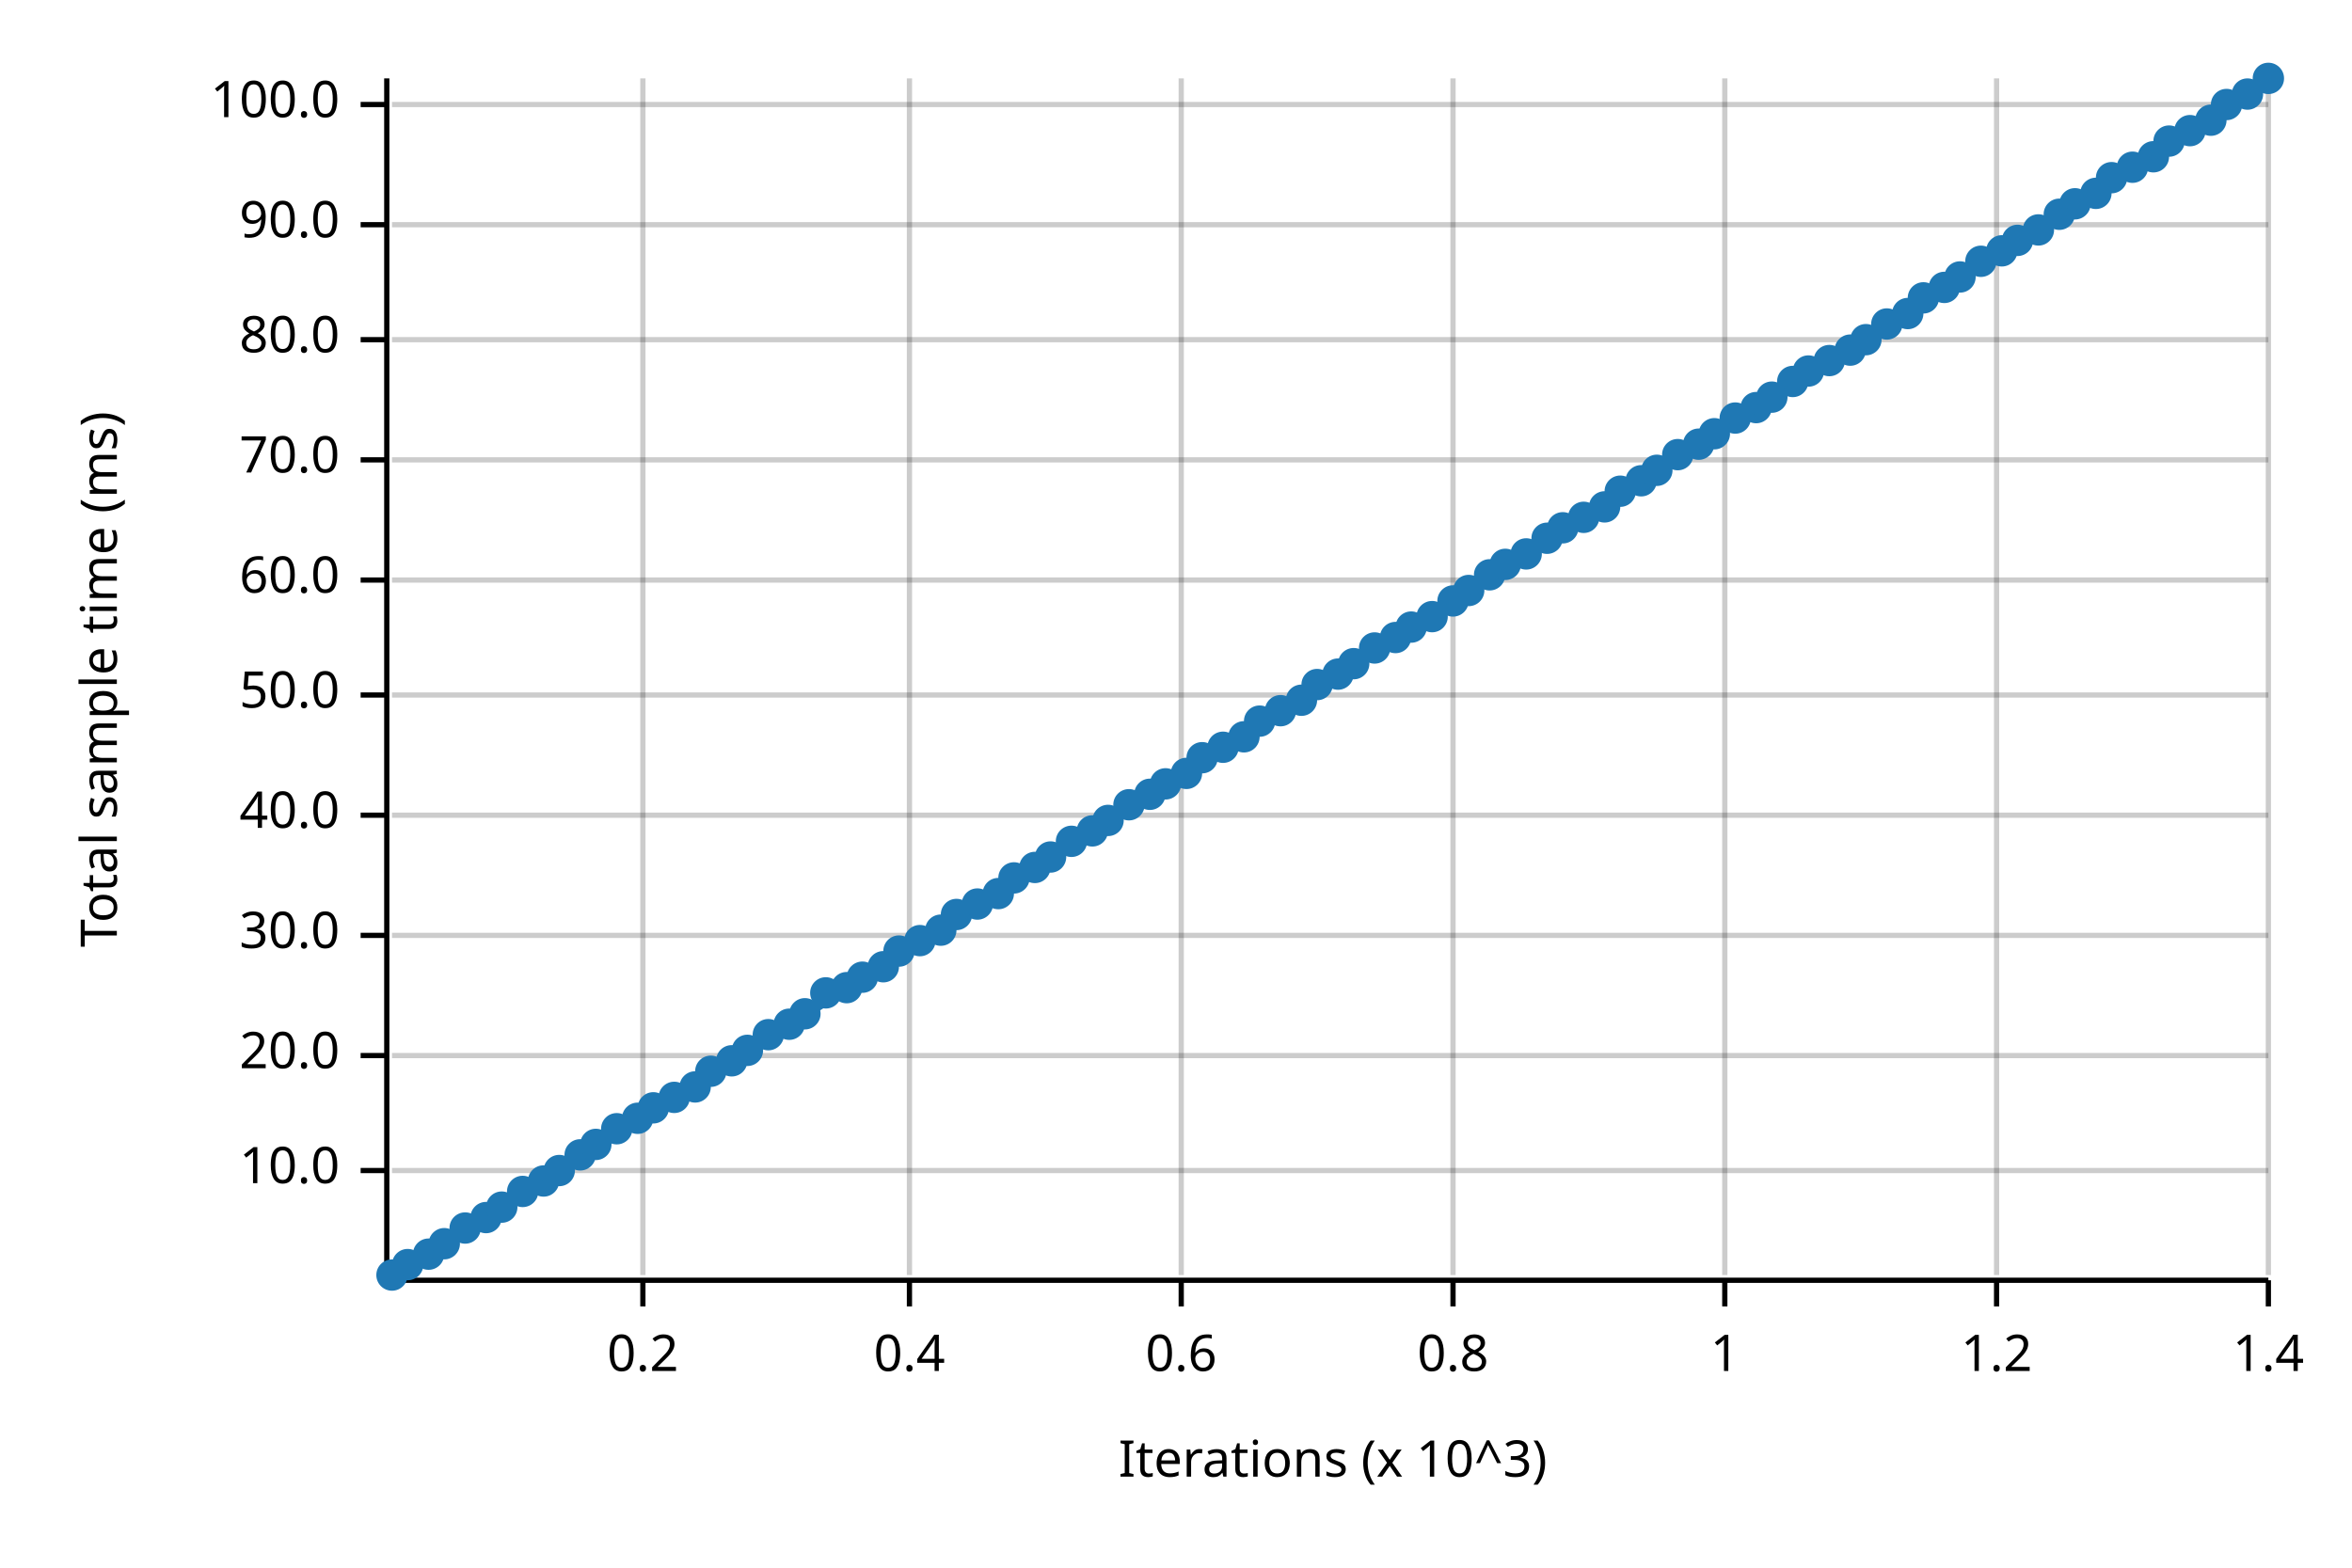
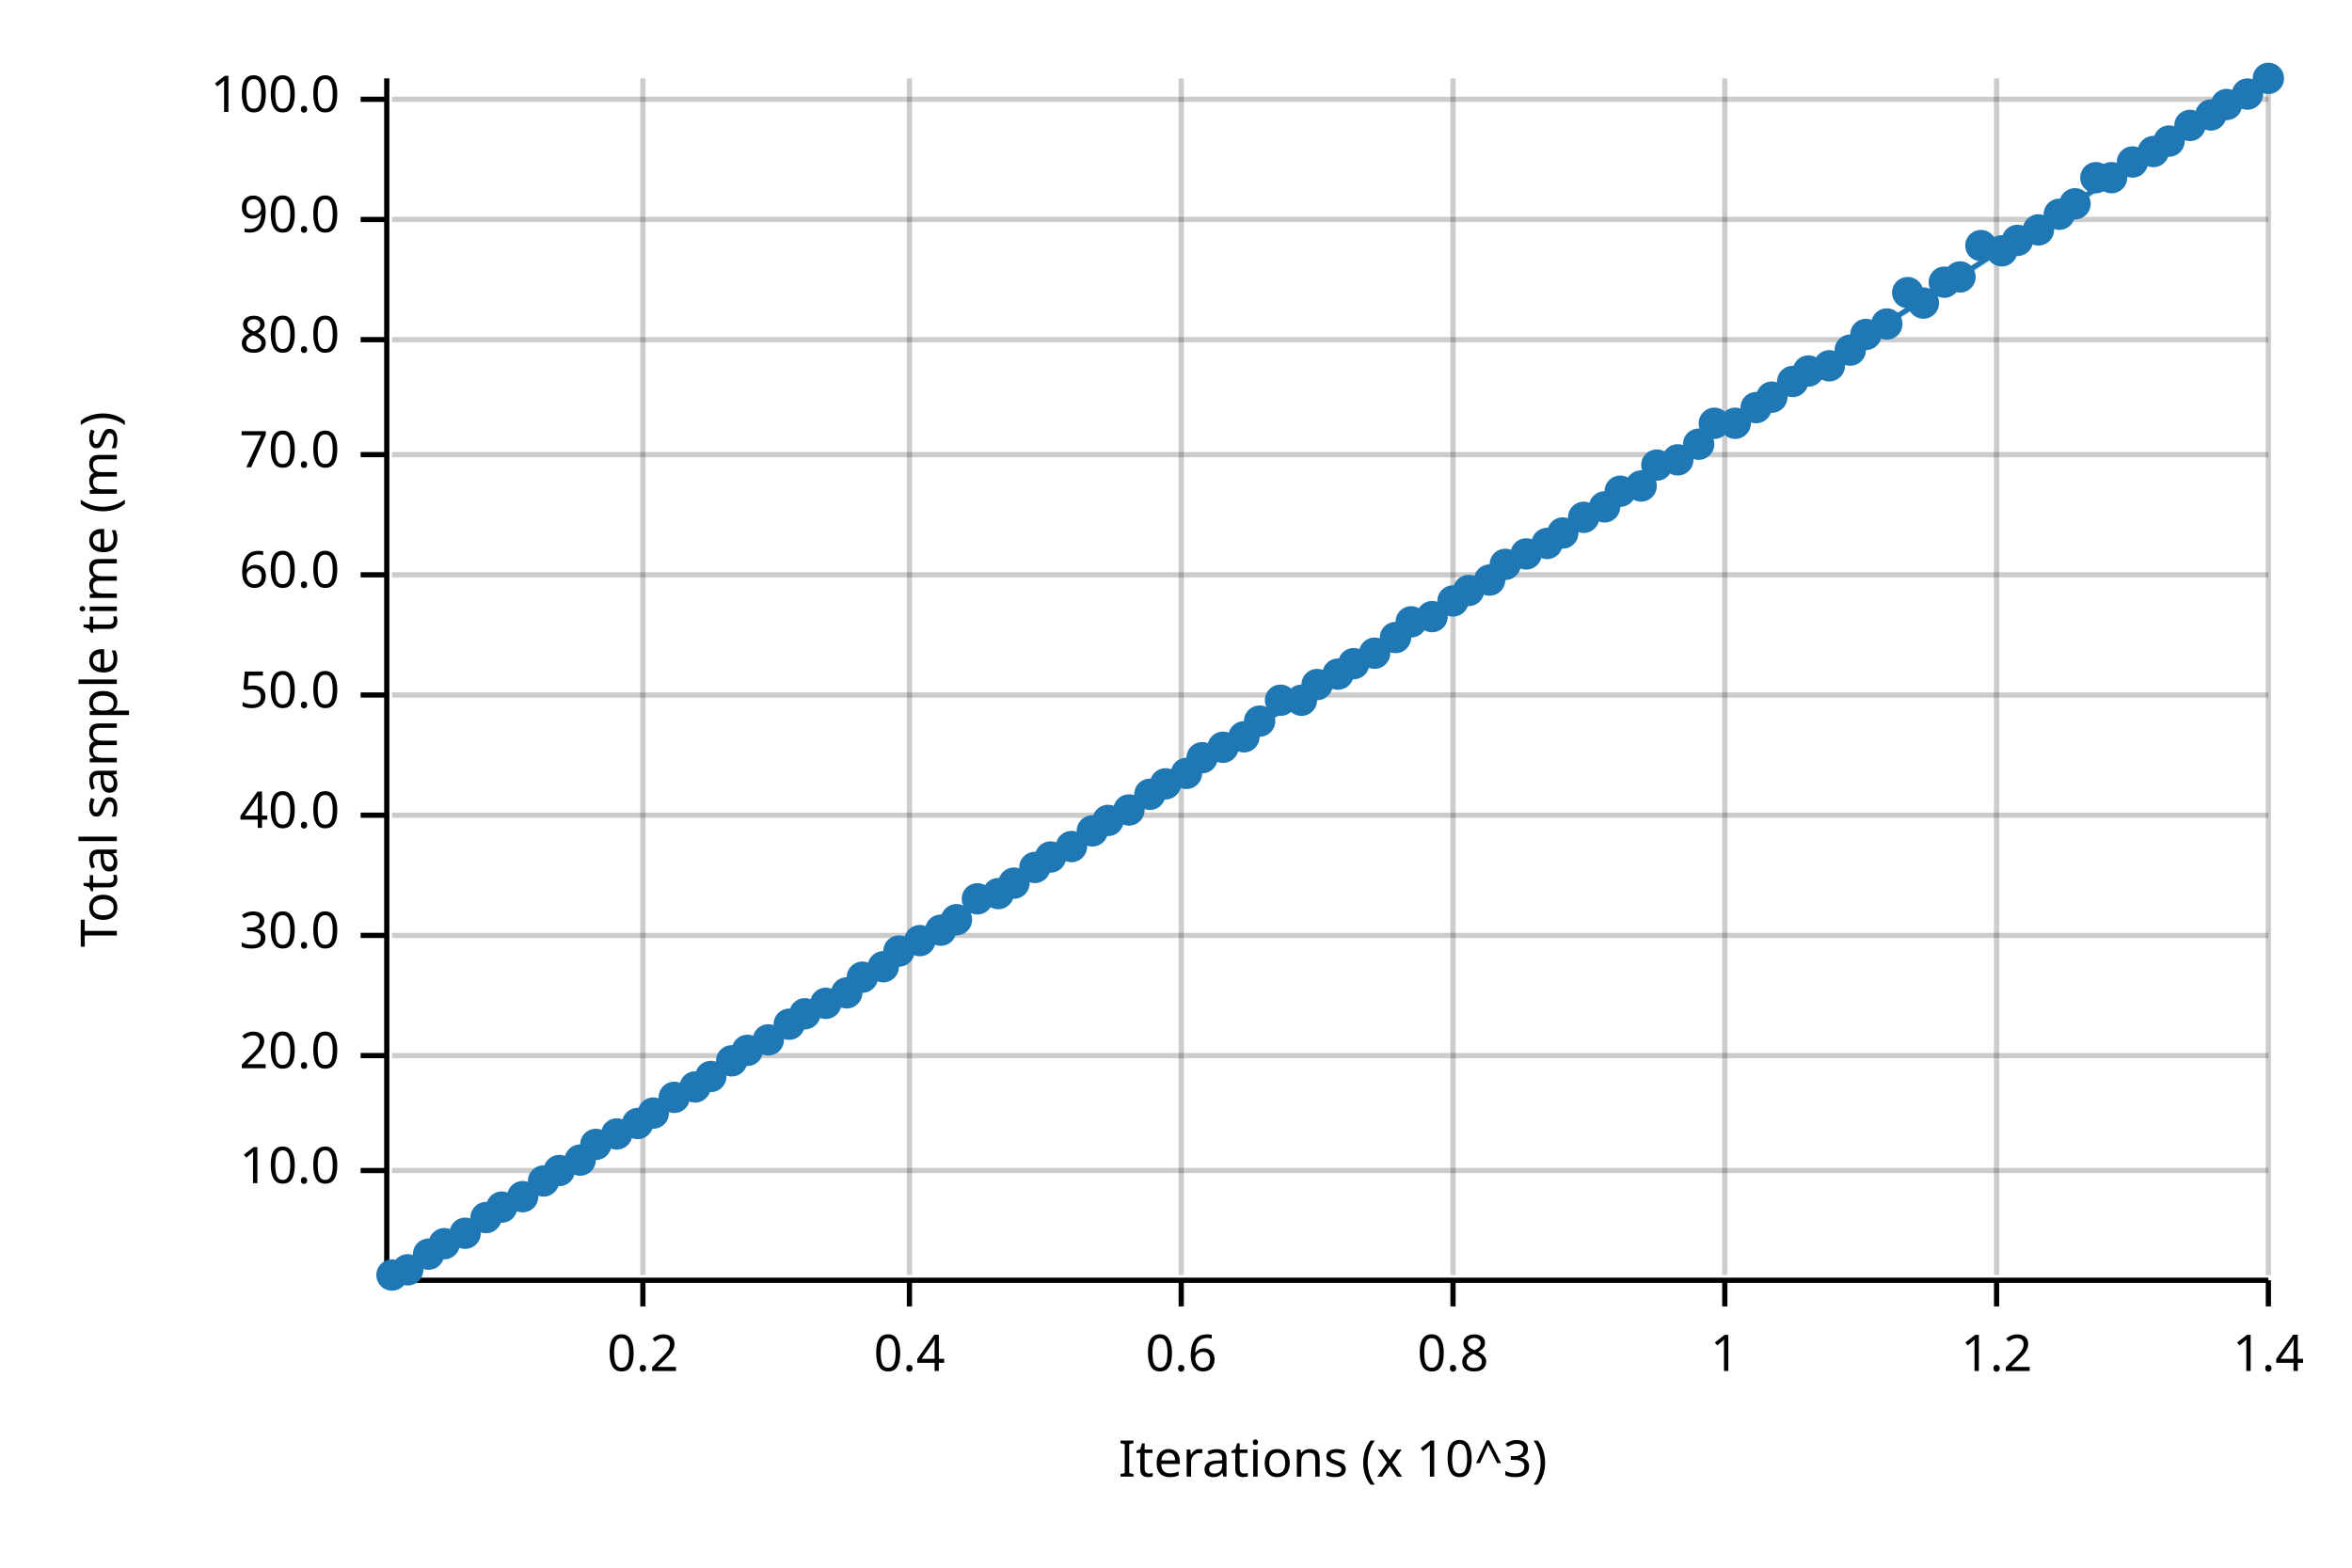
<svg xmlns="http://www.w3.org/2000/svg" width="450" height="300" viewBox="0 0 450 300">
  <text x="15" y="130" dy="0.76em" text-anchor="middle" font-family="sans-serif" font-size="9.677" opacity="1" fill="#000000" transform="rotate(270, 15, 130)">
Total sample time (ms)
</text>
  <text x="255" y="285" dy="-0.5ex" text-anchor="middle" font-family="sans-serif" font-size="9.677" opacity="1" fill="#000000">
Iterations (x 10^3)
</text>
  <line opacity="0.2" stroke="#000000" stroke-width="1" x1="123" y1="244" x2="123" y2="15" />
  <line opacity="0.2" stroke="#000000" stroke-width="1" x1="174" y1="244" x2="174" y2="15" />
  <line opacity="0.2" stroke="#000000" stroke-width="1" x1="226" y1="244" x2="226" y2="15" />
  <line opacity="0.2" stroke="#000000" stroke-width="1" x1="278" y1="244" x2="278" y2="15" />
  <line opacity="0.2" stroke="#000000" stroke-width="1" x1="330" y1="244" x2="330" y2="15" />
  <line opacity="0.2" stroke="#000000" stroke-width="1" x1="382" y1="244" x2="382" y2="15" />
  <line opacity="0.2" stroke="#000000" stroke-width="1" x1="434" y1="244" x2="434" y2="15" />
  <line opacity="0.2" stroke="#000000" stroke-width="1" x1="75" y1="224" x2="434" y2="224" />
  <line opacity="0.2" stroke="#000000" stroke-width="1" x1="75" y1="202" x2="434" y2="202" />
  <line opacity="0.2" stroke="#000000" stroke-width="1" x1="75" y1="179" x2="434" y2="179" />
  <line opacity="0.2" stroke="#000000" stroke-width="1" x1="75" y1="156" x2="434" y2="156" />
  <line opacity="0.2" stroke="#000000" stroke-width="1" x1="75" y1="133" x2="434" y2="133" />
-   <line opacity="0.2" stroke="#000000" stroke-width="1" x1="75" y1="111" x2="434" y2="111" />
-   <line opacity="0.2" stroke="#000000" stroke-width="1" x1="75" y1="88" x2="434" y2="88" />
+   <line opacity="0.2" stroke="#000000" stroke-width="1" x1="75" y1="110" x2="434" y2="110" />
+   <line opacity="0.2" stroke="#000000" stroke-width="1" x1="75" y1="87" x2="434" y2="87" />
  <line opacity="0.2" stroke="#000000" stroke-width="1" x1="75" y1="65" x2="434" y2="65" />
-   <line opacity="0.2" stroke="#000000" stroke-width="1" x1="75" y1="43" x2="434" y2="43" />
-   <line opacity="0.2" stroke="#000000" stroke-width="1" x1="75" y1="20" x2="434" y2="20" />
+   <line opacity="0.2" stroke="#000000" stroke-width="1" x1="75" y1="42" x2="434" y2="42" />
+   <line opacity="0.2" stroke="#000000" stroke-width="1" x1="75" y1="19" x2="434" y2="19" />
  <polyline fill="none" opacity="1" stroke="#000000" stroke-width="1" points="74,15 74,244 " />
  <text x="65" y="224" dy="0.5ex" text-anchor="end" font-family="sans-serif" font-size="9.677" opacity="1" fill="#000000">
10.0
</text>
  <polyline fill="none" opacity="1" stroke="#000000" stroke-width="1" points="69,224 74,224 " />
  <text x="65" y="202" dy="0.5ex" text-anchor="end" font-family="sans-serif" font-size="9.677" opacity="1" fill="#000000">
20.0
</text>
  <polyline fill="none" opacity="1" stroke="#000000" stroke-width="1" points="69,202 74,202 " />
  <text x="65" y="179" dy="0.5ex" text-anchor="end" font-family="sans-serif" font-size="9.677" opacity="1" fill="#000000">
30.0
</text>
  <polyline fill="none" opacity="1" stroke="#000000" stroke-width="1" points="69,179 74,179 " />
  <text x="65" y="156" dy="0.5ex" text-anchor="end" font-family="sans-serif" font-size="9.677" opacity="1" fill="#000000">
40.0
</text>
  <polyline fill="none" opacity="1" stroke="#000000" stroke-width="1" points="69,156 74,156 " />
  <text x="65" y="133" dy="0.5ex" text-anchor="end" font-family="sans-serif" font-size="9.677" opacity="1" fill="#000000">
50.0
</text>
  <polyline fill="none" opacity="1" stroke="#000000" stroke-width="1" points="69,133 74,133 " />
-   <text x="65" y="111" dy="0.5ex" text-anchor="end" font-family="sans-serif" font-size="9.677" opacity="1" fill="#000000">
+   <text x="65" y="110" dy="0.5ex" text-anchor="end" font-family="sans-serif" font-size="9.677" opacity="1" fill="#000000">
60.0
</text>
-   <polyline fill="none" opacity="1" stroke="#000000" stroke-width="1" points="69,111 74,111 " />
-   <text x="65" y="88" dy="0.5ex" text-anchor="end" font-family="sans-serif" font-size="9.677" opacity="1" fill="#000000">
+   <polyline fill="none" opacity="1" stroke="#000000" stroke-width="1" points="69,110 74,110 " />
+   <text x="65" y="87" dy="0.5ex" text-anchor="end" font-family="sans-serif" font-size="9.677" opacity="1" fill="#000000">
70.0
</text>
-   <polyline fill="none" opacity="1" stroke="#000000" stroke-width="1" points="69,88 74,88 " />
+   <polyline fill="none" opacity="1" stroke="#000000" stroke-width="1" points="69,87 74,87 " />
  <text x="65" y="65" dy="0.5ex" text-anchor="end" font-family="sans-serif" font-size="9.677" opacity="1" fill="#000000">
80.0
</text>
  <polyline fill="none" opacity="1" stroke="#000000" stroke-width="1" points="69,65 74,65 " />
-   <text x="65" y="43" dy="0.5ex" text-anchor="end" font-family="sans-serif" font-size="9.677" opacity="1" fill="#000000">
+   <text x="65" y="42" dy="0.5ex" text-anchor="end" font-family="sans-serif" font-size="9.677" opacity="1" fill="#000000">
90.0
</text>
-   <polyline fill="none" opacity="1" stroke="#000000" stroke-width="1" points="69,43 74,43 " />
-   <text x="65" y="20" dy="0.5ex" text-anchor="end" font-family="sans-serif" font-size="9.677" opacity="1" fill="#000000">
+   <polyline fill="none" opacity="1" stroke="#000000" stroke-width="1" points="69,42 74,42 " />
+   <text x="65" y="19" dy="0.5ex" text-anchor="end" font-family="sans-serif" font-size="9.677" opacity="1" fill="#000000">
100.0
</text>
-   <polyline fill="none" opacity="1" stroke="#000000" stroke-width="1" points="69,20 74,20 " />
+   <polyline fill="none" opacity="1" stroke="#000000" stroke-width="1" points="69,19 74,19 " />
  <polyline fill="none" opacity="1" stroke="#000000" stroke-width="1" points="75,245 434,245 " />
  <text x="123" y="255" dy="0.76em" text-anchor="middle" font-family="sans-serif" font-size="9.677" opacity="1" fill="#000000">
0.2
</text>
  <polyline fill="none" opacity="1" stroke="#000000" stroke-width="1" points="123,245 123,250 " />
  <text x="174" y="255" dy="0.76em" text-anchor="middle" font-family="sans-serif" font-size="9.677" opacity="1" fill="#000000">
0.4
</text>
  <polyline fill="none" opacity="1" stroke="#000000" stroke-width="1" points="174,245 174,250 " />
  <text x="226" y="255" dy="0.76em" text-anchor="middle" font-family="sans-serif" font-size="9.677" opacity="1" fill="#000000">
0.6
</text>
  <polyline fill="none" opacity="1" stroke="#000000" stroke-width="1" points="226,245 226,250 " />
  <text x="278" y="255" dy="0.76em" text-anchor="middle" font-family="sans-serif" font-size="9.677" opacity="1" fill="#000000">
0.8
</text>
  <polyline fill="none" opacity="1" stroke="#000000" stroke-width="1" points="278,245 278,250 " />
  <text x="330" y="255" dy="0.76em" text-anchor="middle" font-family="sans-serif" font-size="9.677" opacity="1" fill="#000000">
1
</text>
  <polyline fill="none" opacity="1" stroke="#000000" stroke-width="1" points="330,245 330,250 " />
  <text x="382" y="255" dy="0.76em" text-anchor="middle" font-family="sans-serif" font-size="9.677" opacity="1" fill="#000000">
1.2
</text>
  <polyline fill="none" opacity="1" stroke="#000000" stroke-width="1" points="382,245 382,250 " />
  <text x="434" y="255" dy="0.76em" text-anchor="middle" font-family="sans-serif" font-size="9.677" opacity="1" fill="#000000">
1.4
</text>
  <polyline fill="none" opacity="1" stroke="#000000" stroke-width="1" points="434,245 434,250 " />
  <circle cx="75" cy="244" r="3" opacity="1" fill="#1F78B4" stroke="none" stroke-width="1" />
-   <circle cx="78" cy="242" r="3" opacity="1" fill="#1F78B4" stroke="none" stroke-width="1" />
+   <circle cx="78" cy="243" r="3" opacity="1" fill="#1F78B4" stroke="none" stroke-width="1" />
  <circle cx="82" cy="240" r="3" opacity="1" fill="#1F78B4" stroke="none" stroke-width="1" />
  <circle cx="85" cy="238" r="3" opacity="1" fill="#1F78B4" stroke="none" stroke-width="1" />
-   <circle cx="89" cy="235" r="3" opacity="1" fill="#1F78B4" stroke="none" stroke-width="1" />
+   <circle cx="89" cy="236" r="3" opacity="1" fill="#1F78B4" stroke="none" stroke-width="1" />
  <circle cx="93" cy="233" r="3" opacity="1" fill="#1F78B4" stroke="none" stroke-width="1" />
  <circle cx="96" cy="231" r="3" opacity="1" fill="#1F78B4" stroke="none" stroke-width="1" />
-   <circle cx="100" cy="228" r="3" opacity="1" fill="#1F78B4" stroke="none" stroke-width="1" />
+   <circle cx="100" cy="229" r="3" opacity="1" fill="#1F78B4" stroke="none" stroke-width="1" />
  <circle cx="104" cy="226" r="3" opacity="1" fill="#1F78B4" stroke="none" stroke-width="1" />
  <circle cx="107" cy="224" r="3" opacity="1" fill="#1F78B4" stroke="none" stroke-width="1" />
-   <circle cx="111" cy="221" r="3" opacity="1" fill="#1F78B4" stroke="none" stroke-width="1" />
+   <circle cx="111" cy="222" r="3" opacity="1" fill="#1F78B4" stroke="none" stroke-width="1" />
  <circle cx="114" cy="219" r="3" opacity="1" fill="#1F78B4" stroke="none" stroke-width="1" />
-   <circle cx="118" cy="216" r="3" opacity="1" fill="#1F78B4" stroke="none" stroke-width="1" />
-   <circle cx="122" cy="214" r="3" opacity="1" fill="#1F78B4" stroke="none" stroke-width="1" />
-   <circle cx="125" cy="212" r="3" opacity="1" fill="#1F78B4" stroke="none" stroke-width="1" />
+   <circle cx="118" cy="217" r="3" opacity="1" fill="#1F78B4" stroke="none" stroke-width="1" />
+   <circle cx="122" cy="215" r="3" opacity="1" fill="#1F78B4" stroke="none" stroke-width="1" />
+   <circle cx="125" cy="213" r="3" opacity="1" fill="#1F78B4" stroke="none" stroke-width="1" />
  <circle cx="129" cy="210" r="3" opacity="1" fill="#1F78B4" stroke="none" stroke-width="1" />
  <circle cx="133" cy="208" r="3" opacity="1" fill="#1F78B4" stroke="none" stroke-width="1" />
-   <circle cx="136" cy="205" r="3" opacity="1" fill="#1F78B4" stroke="none" stroke-width="1" />
+   <circle cx="136" cy="206" r="3" opacity="1" fill="#1F78B4" stroke="none" stroke-width="1" />
  <circle cx="140" cy="203" r="3" opacity="1" fill="#1F78B4" stroke="none" stroke-width="1" />
  <circle cx="143" cy="201" r="3" opacity="1" fill="#1F78B4" stroke="none" stroke-width="1" />
-   <circle cx="147" cy="198" r="3" opacity="1" fill="#1F78B4" stroke="none" stroke-width="1" />
+   <circle cx="147" cy="199" r="3" opacity="1" fill="#1F78B4" stroke="none" stroke-width="1" />
  <circle cx="151" cy="196" r="3" opacity="1" fill="#1F78B4" stroke="none" stroke-width="1" />
  <circle cx="154" cy="194" r="3" opacity="1" fill="#1F78B4" stroke="none" stroke-width="1" />
-   <circle cx="158" cy="190" r="3" opacity="1" fill="#1F78B4" stroke="none" stroke-width="1" />
-   <circle cx="162" cy="189" r="3" opacity="1" fill="#1F78B4" stroke="none" stroke-width="1" />
+   <circle cx="158" cy="192" r="3" opacity="1" fill="#1F78B4" stroke="none" stroke-width="1" />
+   <circle cx="162" cy="190" r="3" opacity="1" fill="#1F78B4" stroke="none" stroke-width="1" />
  <circle cx="165" cy="187" r="3" opacity="1" fill="#1F78B4" stroke="none" stroke-width="1" />
  <circle cx="169" cy="185" r="3" opacity="1" fill="#1F78B4" stroke="none" stroke-width="1" />
  <circle cx="172" cy="182" r="3" opacity="1" fill="#1F78B4" stroke="none" stroke-width="1" />
  <circle cx="176" cy="180" r="3" opacity="1" fill="#1F78B4" stroke="none" stroke-width="1" />
  <circle cx="180" cy="178" r="3" opacity="1" fill="#1F78B4" stroke="none" stroke-width="1" />
-   <circle cx="183" cy="175" r="3" opacity="1" fill="#1F78B4" stroke="none" stroke-width="1" />
-   <circle cx="187" cy="173" r="3" opacity="1" fill="#1F78B4" stroke="none" stroke-width="1" />
+   <circle cx="183" cy="176" r="3" opacity="1" fill="#1F78B4" stroke="none" stroke-width="1" />
+   <circle cx="187" cy="172" r="3" opacity="1" fill="#1F78B4" stroke="none" stroke-width="1" />
  <circle cx="191" cy="171" r="3" opacity="1" fill="#1F78B4" stroke="none" stroke-width="1" />
-   <circle cx="194" cy="168" r="3" opacity="1" fill="#1F78B4" stroke="none" stroke-width="1" />
+   <circle cx="194" cy="169" r="3" opacity="1" fill="#1F78B4" stroke="none" stroke-width="1" />
  <circle cx="198" cy="166" r="3" opacity="1" fill="#1F78B4" stroke="none" stroke-width="1" />
  <circle cx="201" cy="164" r="3" opacity="1" fill="#1F78B4" stroke="none" stroke-width="1" />
-   <circle cx="205" cy="161" r="3" opacity="1" fill="#1F78B4" stroke="none" stroke-width="1" />
+   <circle cx="205" cy="162" r="3" opacity="1" fill="#1F78B4" stroke="none" stroke-width="1" />
  <circle cx="209" cy="159" r="3" opacity="1" fill="#1F78B4" stroke="none" stroke-width="1" />
  <circle cx="212" cy="157" r="3" opacity="1" fill="#1F78B4" stroke="none" stroke-width="1" />
-   <circle cx="216" cy="154" r="3" opacity="1" fill="#1F78B4" stroke="none" stroke-width="1" />
+   <circle cx="216" cy="155" r="3" opacity="1" fill="#1F78B4" stroke="none" stroke-width="1" />
  <circle cx="220" cy="152" r="3" opacity="1" fill="#1F78B4" stroke="none" stroke-width="1" />
  <circle cx="223" cy="150" r="3" opacity="1" fill="#1F78B4" stroke="none" stroke-width="1" />
  <circle cx="227" cy="148" r="3" opacity="1" fill="#1F78B4" stroke="none" stroke-width="1" />
  <circle cx="230" cy="145" r="3" opacity="1" fill="#1F78B4" stroke="none" stroke-width="1" />
  <circle cx="234" cy="143" r="3" opacity="1" fill="#1F78B4" stroke="none" stroke-width="1" />
  <circle cx="238" cy="141" r="3" opacity="1" fill="#1F78B4" stroke="none" stroke-width="1" />
  <circle cx="241" cy="138" r="3" opacity="1" fill="#1F78B4" stroke="none" stroke-width="1" />
-   <circle cx="245" cy="136" r="3" opacity="1" fill="#1F78B4" stroke="none" stroke-width="1" />
+   <circle cx="245" cy="134" r="3" opacity="1" fill="#1F78B4" stroke="none" stroke-width="1" />
  <circle cx="249" cy="134" r="3" opacity="1" fill="#1F78B4" stroke="none" stroke-width="1" />
  <circle cx="252" cy="131" r="3" opacity="1" fill="#1F78B4" stroke="none" stroke-width="1" />
  <circle cx="256" cy="129" r="3" opacity="1" fill="#1F78B4" stroke="none" stroke-width="1" />
  <circle cx="259" cy="127" r="3" opacity="1" fill="#1F78B4" stroke="none" stroke-width="1" />
-   <circle cx="263" cy="124" r="3" opacity="1" fill="#1F78B4" stroke="none" stroke-width="1" />
+   <circle cx="263" cy="125" r="3" opacity="1" fill="#1F78B4" stroke="none" stroke-width="1" />
  <circle cx="267" cy="122" r="3" opacity="1" fill="#1F78B4" stroke="none" stroke-width="1" />
-   <circle cx="270" cy="120" r="3" opacity="1" fill="#1F78B4" stroke="none" stroke-width="1" />
+   <circle cx="270" cy="119" r="3" opacity="1" fill="#1F78B4" stroke="none" stroke-width="1" />
  <circle cx="274" cy="118" r="3" opacity="1" fill="#1F78B4" stroke="none" stroke-width="1" />
  <circle cx="278" cy="115" r="3" opacity="1" fill="#1F78B4" stroke="none" stroke-width="1" />
  <circle cx="281" cy="113" r="3" opacity="1" fill="#1F78B4" stroke="none" stroke-width="1" />
-   <circle cx="285" cy="110" r="3" opacity="1" fill="#1F78B4" stroke="none" stroke-width="1" />
+   <circle cx="285" cy="111" r="3" opacity="1" fill="#1F78B4" stroke="none" stroke-width="1" />
  <circle cx="288" cy="108" r="3" opacity="1" fill="#1F78B4" stroke="none" stroke-width="1" />
  <circle cx="292" cy="106" r="3" opacity="1" fill="#1F78B4" stroke="none" stroke-width="1" />
-   <circle cx="296" cy="103" r="3" opacity="1" fill="#1F78B4" stroke="none" stroke-width="1" />
-   <circle cx="299" cy="101" r="3" opacity="1" fill="#1F78B4" stroke="none" stroke-width="1" />
+   <circle cx="296" cy="104" r="3" opacity="1" fill="#1F78B4" stroke="none" stroke-width="1" />
+   <circle cx="299" cy="102" r="3" opacity="1" fill="#1F78B4" stroke="none" stroke-width="1" />
  <circle cx="303" cy="99" r="3" opacity="1" fill="#1F78B4" stroke="none" stroke-width="1" />
  <circle cx="307" cy="97" r="3" opacity="1" fill="#1F78B4" stroke="none" stroke-width="1" />
  <circle cx="310" cy="94" r="3" opacity="1" fill="#1F78B4" stroke="none" stroke-width="1" />
-   <circle cx="314" cy="92" r="3" opacity="1" fill="#1F78B4" stroke="none" stroke-width="1" />
-   <circle cx="317" cy="90" r="3" opacity="1" fill="#1F78B4" stroke="none" stroke-width="1" />
-   <circle cx="321" cy="87" r="3" opacity="1" fill="#1F78B4" stroke="none" stroke-width="1" />
+   <circle cx="314" cy="93" r="3" opacity="1" fill="#1F78B4" stroke="none" stroke-width="1" />
+   <circle cx="317" cy="89" r="3" opacity="1" fill="#1F78B4" stroke="none" stroke-width="1" />
+   <circle cx="321" cy="88" r="3" opacity="1" fill="#1F78B4" stroke="none" stroke-width="1" />
  <circle cx="325" cy="85" r="3" opacity="1" fill="#1F78B4" stroke="none" stroke-width="1" />
-   <circle cx="328" cy="83" r="3" opacity="1" fill="#1F78B4" stroke="none" stroke-width="1" />
-   <circle cx="332" cy="80" r="3" opacity="1" fill="#1F78B4" stroke="none" stroke-width="1" />
+   <circle cx="328" cy="81" r="3" opacity="1" fill="#1F78B4" stroke="none" stroke-width="1" />
+   <circle cx="332" cy="81" r="3" opacity="1" fill="#1F78B4" stroke="none" stroke-width="1" />
  <circle cx="336" cy="78" r="3" opacity="1" fill="#1F78B4" stroke="none" stroke-width="1" />
  <circle cx="339" cy="76" r="3" opacity="1" fill="#1F78B4" stroke="none" stroke-width="1" />
  <circle cx="343" cy="73" r="3" opacity="1" fill="#1F78B4" stroke="none" stroke-width="1" />
  <circle cx="346" cy="71" r="3" opacity="1" fill="#1F78B4" stroke="none" stroke-width="1" />
-   <circle cx="350" cy="69" r="3" opacity="1" fill="#1F78B4" stroke="none" stroke-width="1" />
+   <circle cx="350" cy="70" r="3" opacity="1" fill="#1F78B4" stroke="none" stroke-width="1" />
  <circle cx="354" cy="67" r="3" opacity="1" fill="#1F78B4" stroke="none" stroke-width="1" />
-   <circle cx="357" cy="65" r="3" opacity="1" fill="#1F78B4" stroke="none" stroke-width="1" />
+   <circle cx="357" cy="64" r="3" opacity="1" fill="#1F78B4" stroke="none" stroke-width="1" />
  <circle cx="361" cy="62" r="3" opacity="1" fill="#1F78B4" stroke="none" stroke-width="1" />
-   <circle cx="365" cy="60" r="3" opacity="1" fill="#1F78B4" stroke="none" stroke-width="1" />
-   <circle cx="368" cy="57" r="3" opacity="1" fill="#1F78B4" stroke="none" stroke-width="1" />
-   <circle cx="372" cy="55" r="3" opacity="1" fill="#1F78B4" stroke="none" stroke-width="1" />
+   <circle cx="365" cy="56" r="3" opacity="1" fill="#1F78B4" stroke="none" stroke-width="1" />
+   <circle cx="368" cy="58" r="3" opacity="1" fill="#1F78B4" stroke="none" stroke-width="1" />
+   <circle cx="372" cy="54" r="3" opacity="1" fill="#1F78B4" stroke="none" stroke-width="1" />
  <circle cx="375" cy="53" r="3" opacity="1" fill="#1F78B4" stroke="none" stroke-width="1" />
-   <circle cx="379" cy="50" r="3" opacity="1" fill="#1F78B4" stroke="none" stroke-width="1" />
+   <circle cx="379" cy="47" r="3" opacity="1" fill="#1F78B4" stroke="none" stroke-width="1" />
  <circle cx="383" cy="48" r="3" opacity="1" fill="#1F78B4" stroke="none" stroke-width="1" />
  <circle cx="386" cy="46" r="3" opacity="1" fill="#1F78B4" stroke="none" stroke-width="1" />
  <circle cx="390" cy="44" r="3" opacity="1" fill="#1F78B4" stroke="none" stroke-width="1" />
  <circle cx="394" cy="41" r="3" opacity="1" fill="#1F78B4" stroke="none" stroke-width="1" />
  <circle cx="397" cy="39" r="3" opacity="1" fill="#1F78B4" stroke="none" stroke-width="1" />
-   <circle cx="401" cy="37" r="3" opacity="1" fill="#1F78B4" stroke="none" stroke-width="1" />
+   <circle cx="401" cy="34" r="3" opacity="1" fill="#1F78B4" stroke="none" stroke-width="1" />
  <circle cx="404" cy="34" r="3" opacity="1" fill="#1F78B4" stroke="none" stroke-width="1" />
-   <circle cx="408" cy="32" r="3" opacity="1" fill="#1F78B4" stroke="none" stroke-width="1" />
-   <circle cx="412" cy="30" r="3" opacity="1" fill="#1F78B4" stroke="none" stroke-width="1" />
+   <circle cx="408" cy="31" r="3" opacity="1" fill="#1F78B4" stroke="none" stroke-width="1" />
+   <circle cx="412" cy="29" r="3" opacity="1" fill="#1F78B4" stroke="none" stroke-width="1" />
  <circle cx="415" cy="27" r="3" opacity="1" fill="#1F78B4" stroke="none" stroke-width="1" />
-   <circle cx="419" cy="25" r="3" opacity="1" fill="#1F78B4" stroke="none" stroke-width="1" />
-   <circle cx="423" cy="23" r="3" opacity="1" fill="#1F78B4" stroke="none" stroke-width="1" />
+   <circle cx="419" cy="24" r="3" opacity="1" fill="#1F78B4" stroke="none" stroke-width="1" />
+   <circle cx="423" cy="22" r="3" opacity="1" fill="#1F78B4" stroke="none" stroke-width="1" />
  <circle cx="426" cy="20" r="3" opacity="1" fill="#1F78B4" stroke="none" stroke-width="1" />
  <circle cx="430" cy="18" r="3" opacity="1" fill="#1F78B4" stroke="none" stroke-width="1" />
  <circle cx="434" cy="15" r="3" opacity="1" fill="#1F78B4" stroke="none" stroke-width="1" />
-   <polyline fill="none" opacity="1" stroke="#1F78B4" stroke-width="1" points="75,245 434,16 " />
-   <polygon opacity="0.25" fill="#1F78B4" points="75,245 434,16 434,16 " />
+   <polyline fill="none" opacity="1" stroke="#1F78B4" stroke-width="1" points="75,245 434,15 " />
+   <polygon opacity="0.25" fill="#1F78B4" points="75,245 434,16 434,15 " />
</svg>
